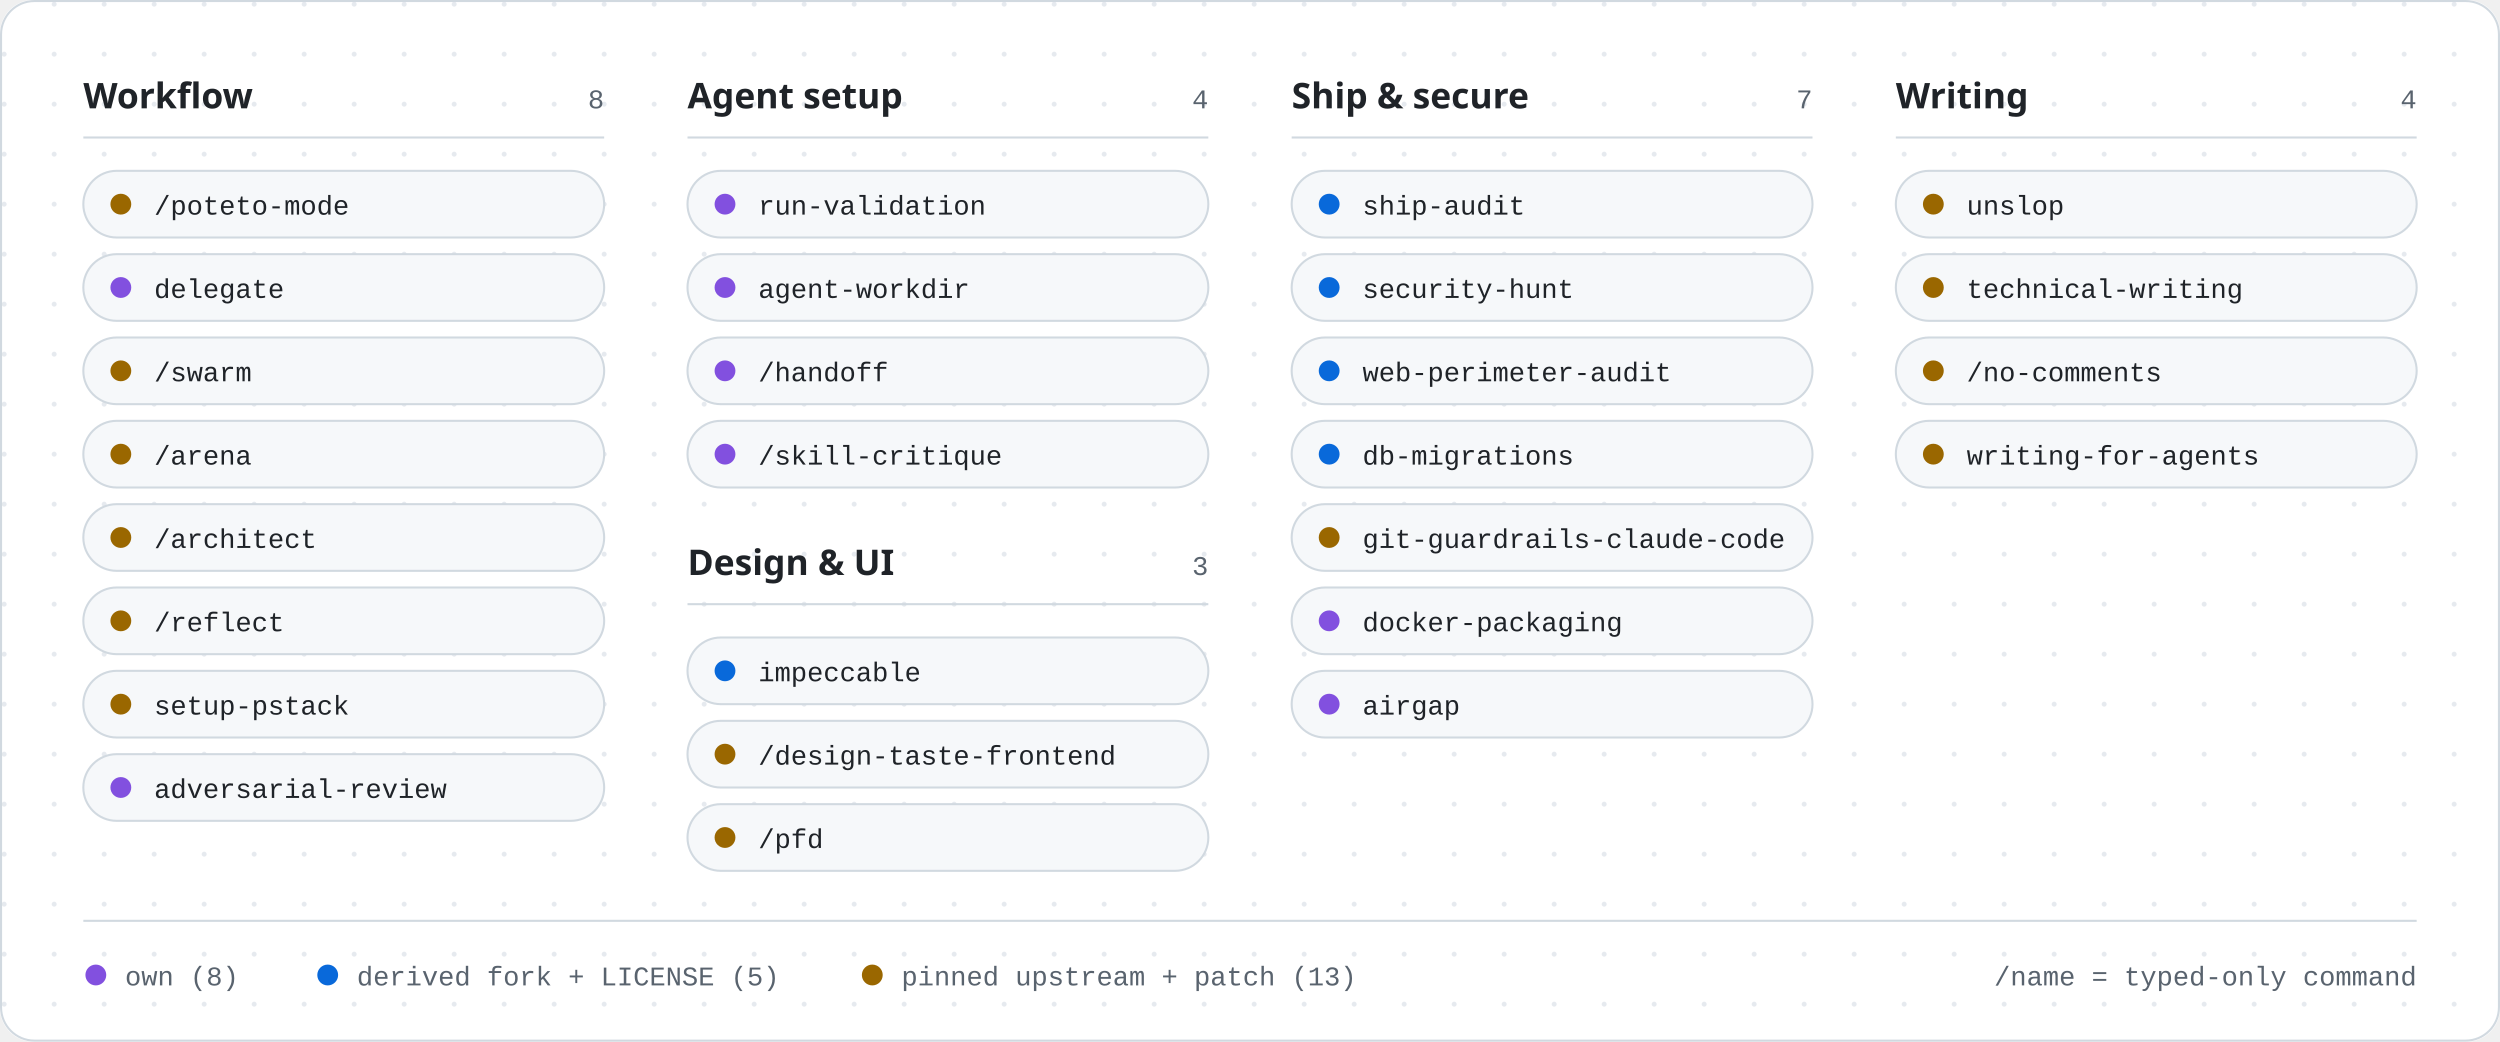
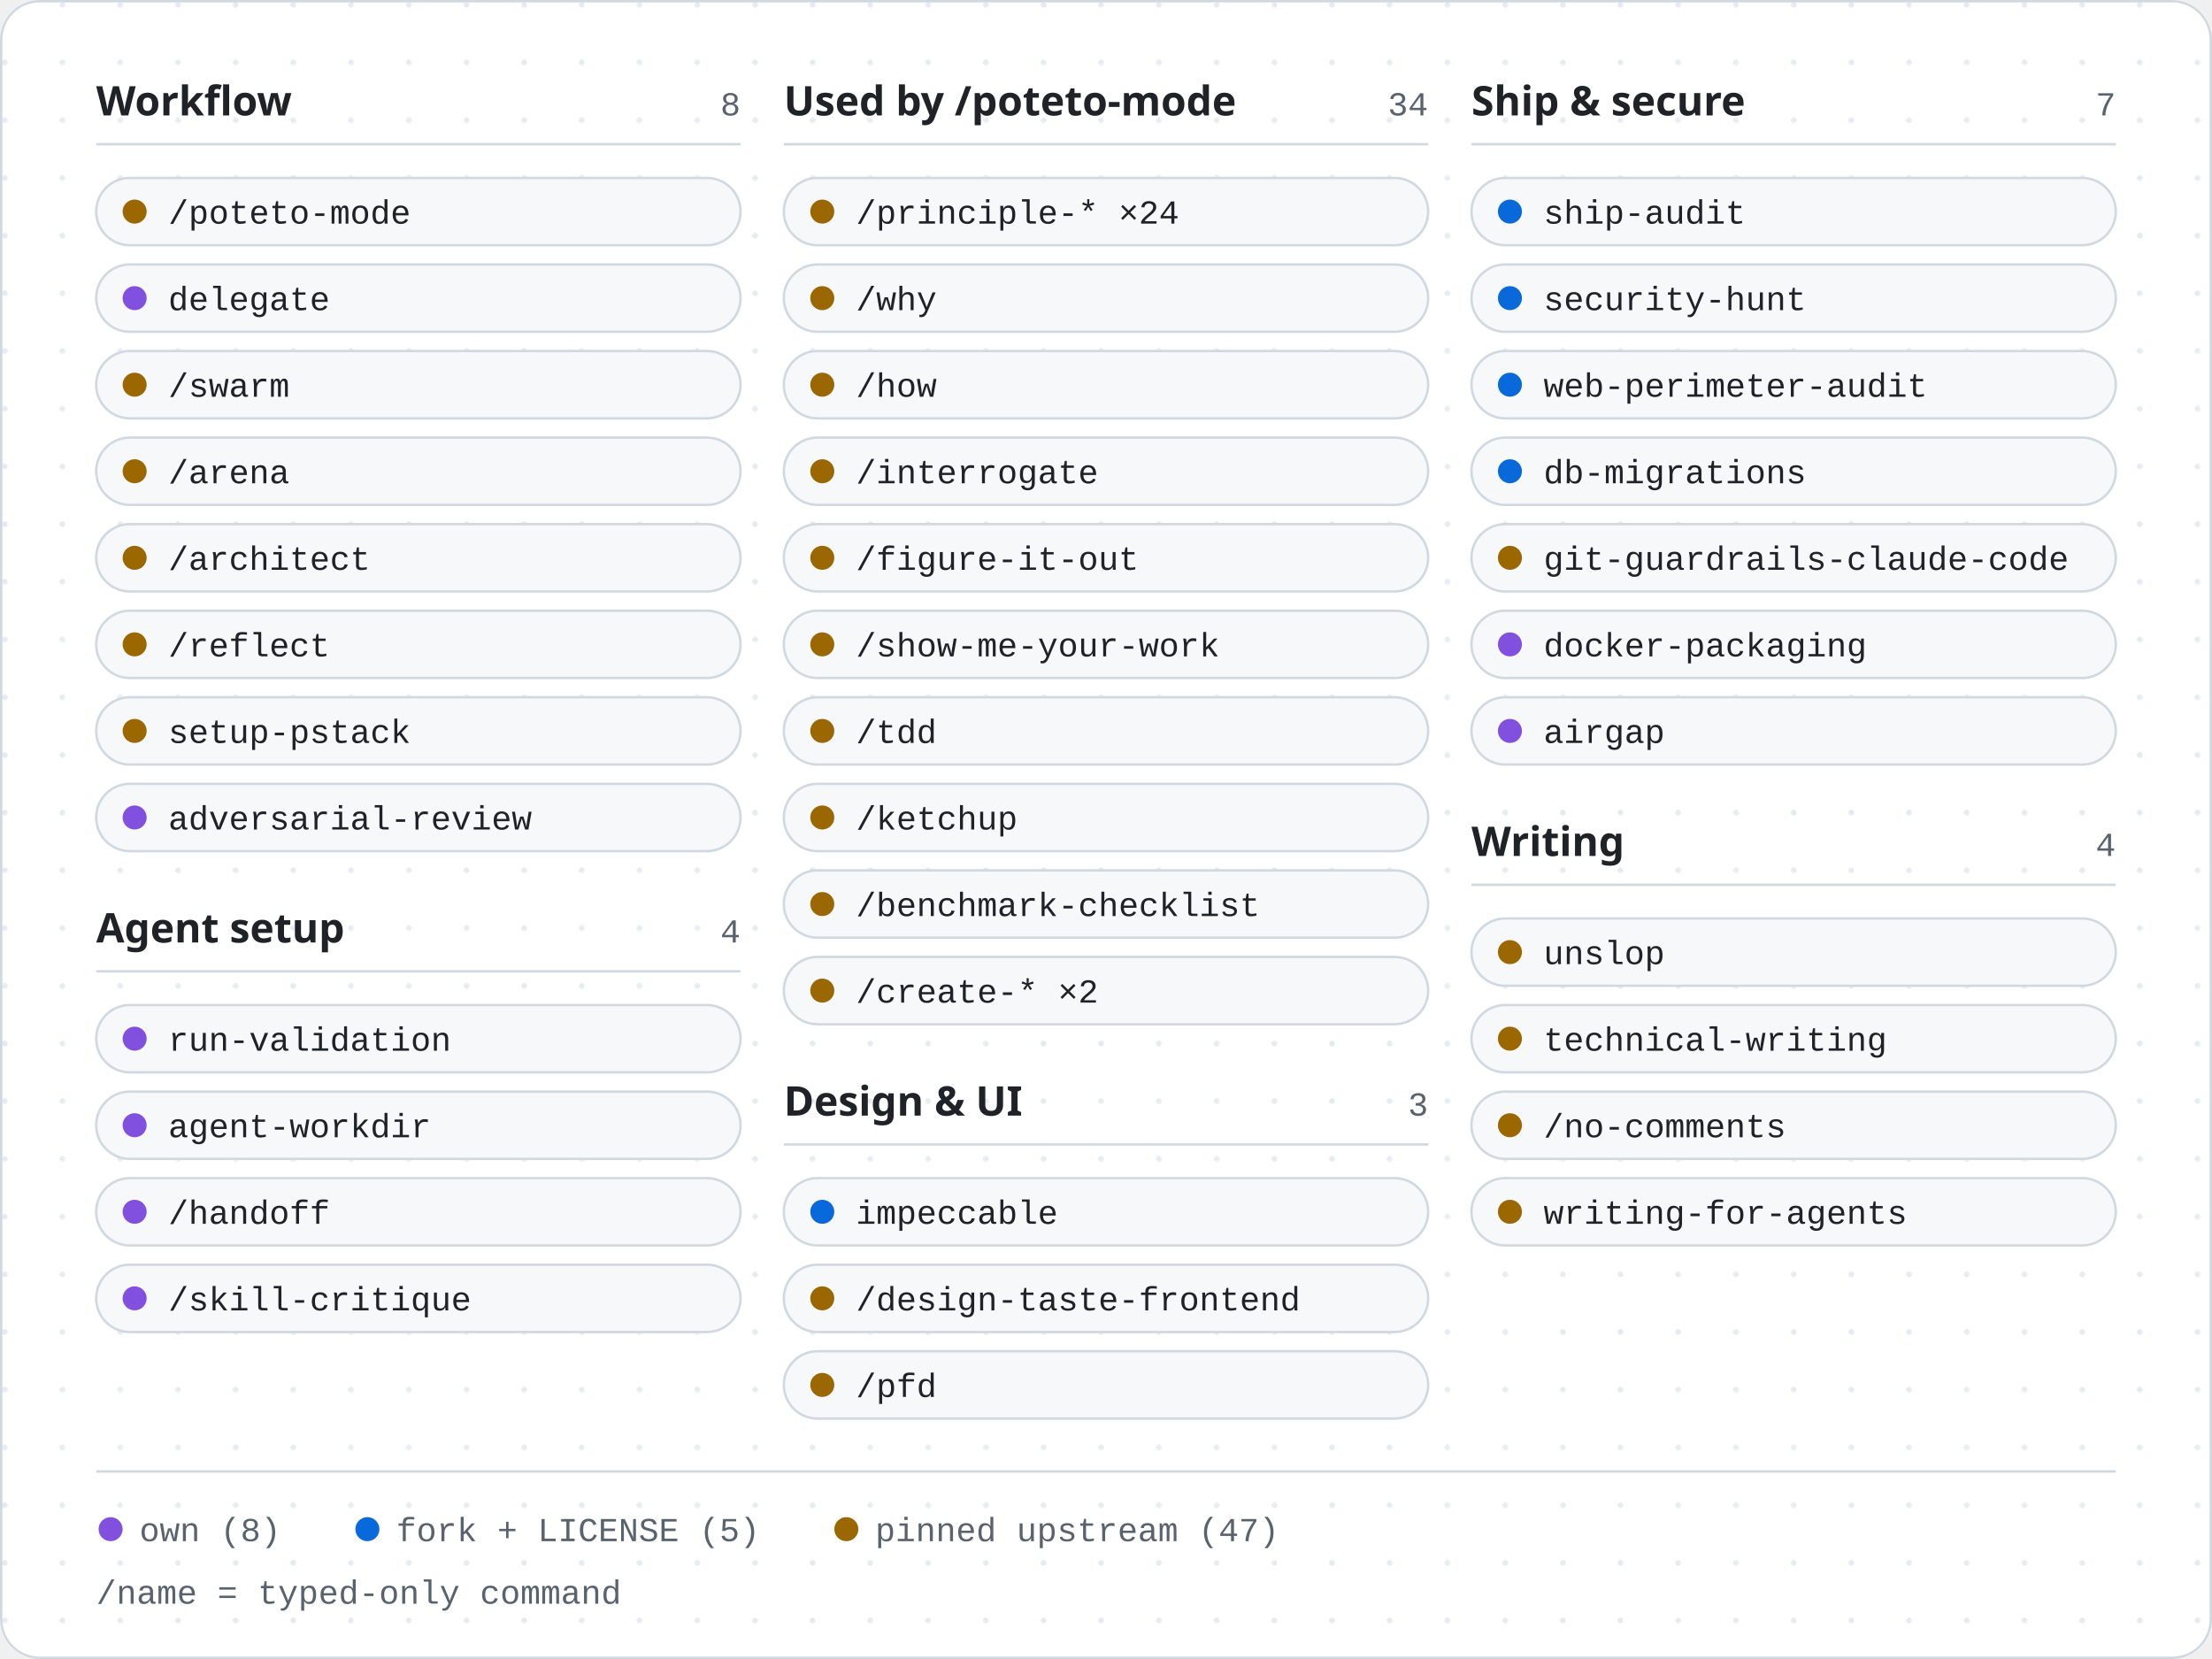
- <svg xmlns="http://www.w3.org/2000/svg" width="1200" height="500" viewBox="0 0 1200 500" role="img" aria-labelledby="t">
+ <svg xmlns="http://www.w3.org/2000/svg" width="920" height="690" viewBox="0 0 920 690" role="img" aria-labelledby="t">
  <style>
  .sans { font-family: -apple-system, BlinkMacSystemFont, 'Segoe UI', 'Noto Sans', Helvetica, Arial, sans-serif; }
  .mono { font-family: ui-monospace, SFMono-Regular, 'SF Mono', Menlo, Consolas, 'Liberation Mono', monospace; }
  .flow { stroke-dasharray: 4 6; animation: flow 1.2s linear infinite; }
  @keyframes flow { to { stroke-dashoffset: -20; } }
  
-   @media (prefers-reduced-motion: reduce) { * { animation: none !important; transform: none !important; } }
+   @media (prefers-reduced-motion: reduce) { * { animation: none !important; } }
</style>
  <defs>
    <pattern id="dots" width="24" height="24" patternUnits="userSpaceOnUse">
      <circle cx="2" cy="2" r="1.2" fill="#e6eaef" />
    </pattern>
    <marker id="arrow" viewBox="0 0 10 10" refX="8" refY="5" markerWidth="7" markerHeight="7" orient="auto-start-reverse">
      <path d="M0,0 L10,5 L0,10 z" fill="#59636e" />
    </marker>
  </defs>
-   <rect width="1200" height="500" rx="16" fill="#ffffff" />
-   <rect width="1200" height="500" rx="16" fill="url(#dots)" />
-   <rect x="0.5" y="0.5" width="1199" height="499" rx="16" fill="none" stroke="#d1d9e0" />
-   <text x="40" y="52" class="sans" font-size="17" font-weight="700" fill="#1f2328" text-anchor="start">Workflow</text>
-   <text x="290" y="52" class="mono" font-size="13" font-weight="400" fill="#59636e" text-anchor="end">8</text>
-   <line x1="40" y1="66" x2="290" y2="66" stroke="#d1d9e0" />
-   <rect x="40" y="82" width="250" height="32" rx="16" fill="#f6f8fa" stroke="#d1d9e0" />
-   <circle cx="58" cy="98" r="5" fill="#9a6700" />
-   <text x="74" y="103" class="mono" font-size="13" font-weight="400" fill="#1f2328" text-anchor="start">/poteto-mode</text>
-   <rect x="40" y="122" width="250" height="32" rx="16" fill="#f6f8fa" stroke="#d1d9e0" />
-   <circle cx="58" cy="138" r="5" fill="#8250df" />
-   <text x="74" y="143" class="mono" font-size="13" font-weight="400" fill="#1f2328" text-anchor="start">delegate</text>
-   <rect x="40" y="162" width="250" height="32" rx="16" fill="#f6f8fa" stroke="#d1d9e0" />
-   <circle cx="58" cy="178" r="5" fill="#9a6700" />
-   <text x="74" y="183" class="mono" font-size="13" font-weight="400" fill="#1f2328" text-anchor="start">/swarm</text>
-   <rect x="40" y="202" width="250" height="32" rx="16" fill="#f6f8fa" stroke="#d1d9e0" />
-   <circle cx="58" cy="218" r="5" fill="#9a6700" />
-   <text x="74" y="223" class="mono" font-size="13" font-weight="400" fill="#1f2328" text-anchor="start">/arena</text>
-   <rect x="40" y="242" width="250" height="32" rx="16" fill="#f6f8fa" stroke="#d1d9e0" />
-   <circle cx="58" cy="258" r="5" fill="#9a6700" />
-   <text x="74" y="263" class="mono" font-size="13" font-weight="400" fill="#1f2328" text-anchor="start">/architect</text>
-   <rect x="40" y="282" width="250" height="32" rx="16" fill="#f6f8fa" stroke="#d1d9e0" />
-   <circle cx="58" cy="298" r="5" fill="#9a6700" />
-   <text x="74" y="303" class="mono" font-size="13" font-weight="400" fill="#1f2328" text-anchor="start">/reflect</text>
-   <rect x="40" y="322" width="250" height="32" rx="16" fill="#f6f8fa" stroke="#d1d9e0" />
-   <circle cx="58" cy="338" r="5" fill="#9a6700" />
-   <text x="74" y="343" class="mono" font-size="13" font-weight="400" fill="#1f2328" text-anchor="start">setup-pstack</text>
-   <rect x="40" y="362" width="250" height="32" rx="16" fill="#f6f8fa" stroke="#d1d9e0" />
-   <circle cx="58" cy="378" r="5" fill="#8250df" />
-   <text x="74" y="383" class="mono" font-size="13" font-weight="400" fill="#1f2328" text-anchor="start">adversarial-review</text>
-   <text x="330" y="52" class="sans" font-size="17" font-weight="700" fill="#1f2328" text-anchor="start">Agent setup</text>
-   <text x="580" y="52" class="mono" font-size="13" font-weight="400" fill="#59636e" text-anchor="end">4</text>
-   <line x1="330" y1="66" x2="580" y2="66" stroke="#d1d9e0" />
-   <rect x="330" y="82" width="250" height="32" rx="16" fill="#f6f8fa" stroke="#d1d9e0" />
-   <circle cx="348" cy="98" r="5" fill="#8250df" />
-   <text x="364" y="103" class="mono" font-size="13" font-weight="400" fill="#1f2328" text-anchor="start">run-validation</text>
-   <rect x="330" y="122" width="250" height="32" rx="16" fill="#f6f8fa" stroke="#d1d9e0" />
-   <circle cx="348" cy="138" r="5" fill="#8250df" />
-   <text x="364" y="143" class="mono" font-size="13" font-weight="400" fill="#1f2328" text-anchor="start">agent-workdir</text>
-   <rect x="330" y="162" width="250" height="32" rx="16" fill="#f6f8fa" stroke="#d1d9e0" />
-   <circle cx="348" cy="178" r="5" fill="#8250df" />
-   <text x="364" y="183" class="mono" font-size="13" font-weight="400" fill="#1f2328" text-anchor="start">/handoff</text>
-   <rect x="330" y="202" width="250" height="32" rx="16" fill="#f6f8fa" stroke="#d1d9e0" />
-   <circle cx="348" cy="218" r="5" fill="#8250df" />
-   <text x="364" y="223" class="mono" font-size="13" font-weight="400" fill="#1f2328" text-anchor="start">/skill-critique</text>
-   <text x="330" y="276" class="sans" font-size="17" font-weight="700" fill="#1f2328" text-anchor="start">Design &amp; UI</text>
-   <text x="580" y="276" class="mono" font-size="13" font-weight="400" fill="#59636e" text-anchor="end">3</text>
-   <line x1="330" y1="290" x2="580" y2="290" stroke="#d1d9e0" />
-   <rect x="330" y="306" width="250" height="32" rx="16" fill="#f6f8fa" stroke="#d1d9e0" />
-   <circle cx="348" cy="322" r="5" fill="#0969da" />
-   <text x="364" y="327" class="mono" font-size="13" font-weight="400" fill="#1f2328" text-anchor="start">impeccable</text>
-   <rect x="330" y="346" width="250" height="32" rx="16" fill="#f6f8fa" stroke="#d1d9e0" />
-   <circle cx="348" cy="362" r="5" fill="#9a6700" />
-   <text x="364" y="367" class="mono" font-size="13" font-weight="400" fill="#1f2328" text-anchor="start">/design-taste-frontend</text>
-   <rect x="330" y="386" width="250" height="32" rx="16" fill="#f6f8fa" stroke="#d1d9e0" />
-   <circle cx="348" cy="402" r="5" fill="#9a6700" />
-   <text x="364" y="407" class="mono" font-size="13" font-weight="400" fill="#1f2328" text-anchor="start">/pfd</text>
-   <text x="620" y="52" class="sans" font-size="17" font-weight="700" fill="#1f2328" text-anchor="start">Ship &amp; secure</text>
-   <text x="870" y="52" class="mono" font-size="13" font-weight="400" fill="#59636e" text-anchor="end">7</text>
-   <line x1="620" y1="66" x2="870" y2="66" stroke="#d1d9e0" />
-   <rect x="620" y="82" width="250" height="32" rx="16" fill="#f6f8fa" stroke="#d1d9e0" />
-   <circle cx="638" cy="98" r="5" fill="#0969da" />
-   <text x="654" y="103" class="mono" font-size="13" font-weight="400" fill="#1f2328" text-anchor="start">ship-audit</text>
-   <rect x="620" y="122" width="250" height="32" rx="16" fill="#f6f8fa" stroke="#d1d9e0" />
-   <circle cx="638" cy="138" r="5" fill="#0969da" />
-   <text x="654" y="143" class="mono" font-size="13" font-weight="400" fill="#1f2328" text-anchor="start">security-hunt</text>
-   <rect x="620" y="162" width="250" height="32" rx="16" fill="#f6f8fa" stroke="#d1d9e0" />
-   <circle cx="638" cy="178" r="5" fill="#0969da" />
-   <text x="654" y="183" class="mono" font-size="13" font-weight="400" fill="#1f2328" text-anchor="start">web-perimeter-audit</text>
-   <rect x="620" y="202" width="250" height="32" rx="16" fill="#f6f8fa" stroke="#d1d9e0" />
-   <circle cx="638" cy="218" r="5" fill="#0969da" />
-   <text x="654" y="223" class="mono" font-size="13" font-weight="400" fill="#1f2328" text-anchor="start">db-migrations</text>
-   <rect x="620" y="242" width="250" height="32" rx="16" fill="#f6f8fa" stroke="#d1d9e0" />
-   <circle cx="638" cy="258" r="5" fill="#9a6700" />
-   <text x="654" y="263" class="mono" font-size="13" font-weight="400" fill="#1f2328" text-anchor="start">git-guardrails-claude-code</text>
-   <rect x="620" y="282" width="250" height="32" rx="16" fill="#f6f8fa" stroke="#d1d9e0" />
-   <circle cx="638" cy="298" r="5" fill="#8250df" />
-   <text x="654" y="303" class="mono" font-size="13" font-weight="400" fill="#1f2328" text-anchor="start">docker-packaging</text>
-   <rect x="620" y="322" width="250" height="32" rx="16" fill="#f6f8fa" stroke="#d1d9e0" />
-   <circle cx="638" cy="338" r="5" fill="#8250df" />
-   <text x="654" y="343" class="mono" font-size="13" font-weight="400" fill="#1f2328" text-anchor="start">airgap</text>
-   <text x="910" y="52" class="sans" font-size="17" font-weight="700" fill="#1f2328" text-anchor="start">Writing</text>
-   <text x="1160" y="52" class="mono" font-size="13" font-weight="400" fill="#59636e" text-anchor="end">4</text>
-   <line x1="910" y1="66" x2="1160" y2="66" stroke="#d1d9e0" />
-   <rect x="910" y="82" width="250" height="32" rx="16" fill="#f6f8fa" stroke="#d1d9e0" />
-   <circle cx="928" cy="98" r="5" fill="#9a6700" />
-   <text x="944" y="103" class="mono" font-size="13" font-weight="400" fill="#1f2328" text-anchor="start">unslop</text>
-   <rect x="910" y="122" width="250" height="32" rx="16" fill="#f6f8fa" stroke="#d1d9e0" />
-   <circle cx="928" cy="138" r="5" fill="#9a6700" />
-   <text x="944" y="143" class="mono" font-size="13" font-weight="400" fill="#1f2328" text-anchor="start">technical-writing</text>
-   <rect x="910" y="162" width="250" height="32" rx="16" fill="#f6f8fa" stroke="#d1d9e0" />
-   <circle cx="928" cy="178" r="5" fill="#9a6700" />
-   <text x="944" y="183" class="mono" font-size="13" font-weight="400" fill="#1f2328" text-anchor="start">/no-comments</text>
-   <rect x="910" y="202" width="250" height="32" rx="16" fill="#f6f8fa" stroke="#d1d9e0" />
-   <circle cx="928" cy="218" r="5" fill="#9a6700" />
-   <text x="944" y="223" class="mono" font-size="13" font-weight="400" fill="#1f2328" text-anchor="start">writing-for-agents</text>
-   <line x1="40" y1="442" x2="1160" y2="442" stroke="#d1d9e0" />
-   <circle cx="46" cy="468" r="5" fill="#8250df" />
-   <text x="60" y="473" class="mono" font-size="13" font-weight="400" fill="#59636e" text-anchor="start">own (8)</text>
-   <circle cx="157.3" cy="468" r="5" fill="#0969da" />
-   <text x="171.3" y="473" class="mono" font-size="13" font-weight="400" fill="#59636e" text-anchor="start">derived fork + LICENSE (5)</text>
-   <circle cx="418.7" cy="468" r="5" fill="#9a6700" />
-   <text x="432.7" y="473" class="mono" font-size="13" font-weight="400" fill="#59636e" text-anchor="start">pinned upstream + patch (13)</text>
-   <text x="1160" y="473" class="mono" font-size="13" font-weight="400" fill="#59636e" text-anchor="end">/name = typed-only command</text>
+   <rect width="920" height="690" rx="16" fill="#ffffff" />
+   <rect width="920" height="690" rx="16" fill="url(#dots)" />
+   <rect x="0.5" y="0.5" width="919" height="689" rx="16" fill="none" stroke="#d1d9e0" />
+   <text x="40" y="48" class="sans" font-size="17" font-weight="700" fill="#1f2328" text-anchor="start">Workflow</text>
+   <text x="308" y="48" class="mono" font-size="14" font-weight="400" fill="#59636e" text-anchor="end">8</text>
+   <line x1="40" y1="60" x2="308" y2="60" stroke="#d1d9e0" />
+   <rect x="40" y="74" width="268" height="28" rx="14" fill="#f6f8fa" stroke="#d1d9e0" />
+   <circle cx="56" cy="88" r="5" fill="#9a6700" />
+   <text x="70" y="93" class="mono" font-size="14" font-weight="400" fill="#1f2328" text-anchor="start">/poteto-mode</text>
+   <rect x="40" y="110" width="268" height="28" rx="14" fill="#f6f8fa" stroke="#d1d9e0" />
+   <circle cx="56" cy="124" r="5" fill="#8250df" />
+   <text x="70" y="129" class="mono" font-size="14" font-weight="400" fill="#1f2328" text-anchor="start">delegate</text>
+   <rect x="40" y="146" width="268" height="28" rx="14" fill="#f6f8fa" stroke="#d1d9e0" />
+   <circle cx="56" cy="160" r="5" fill="#9a6700" />
+   <text x="70" y="165" class="mono" font-size="14" font-weight="400" fill="#1f2328" text-anchor="start">/swarm</text>
+   <rect x="40" y="182" width="268" height="28" rx="14" fill="#f6f8fa" stroke="#d1d9e0" />
+   <circle cx="56" cy="196" r="5" fill="#9a6700" />
+   <text x="70" y="201" class="mono" font-size="14" font-weight="400" fill="#1f2328" text-anchor="start">/arena</text>
+   <rect x="40" y="218" width="268" height="28" rx="14" fill="#f6f8fa" stroke="#d1d9e0" />
+   <circle cx="56" cy="232" r="5" fill="#9a6700" />
+   <text x="70" y="237" class="mono" font-size="14" font-weight="400" fill="#1f2328" text-anchor="start">/architect</text>
+   <rect x="40" y="254" width="268" height="28" rx="14" fill="#f6f8fa" stroke="#d1d9e0" />
+   <circle cx="56" cy="268" r="5" fill="#9a6700" />
+   <text x="70" y="273" class="mono" font-size="14" font-weight="400" fill="#1f2328" text-anchor="start">/reflect</text>
+   <rect x="40" y="290" width="268" height="28" rx="14" fill="#f6f8fa" stroke="#d1d9e0" />
+   <circle cx="56" cy="304" r="5" fill="#9a6700" />
+   <text x="70" y="309" class="mono" font-size="14" font-weight="400" fill="#1f2328" text-anchor="start">setup-pstack</text>
+   <rect x="40" y="326" width="268" height="28" rx="14" fill="#f6f8fa" stroke="#d1d9e0" />
+   <circle cx="56" cy="340" r="5" fill="#8250df" />
+   <text x="70" y="345" class="mono" font-size="14" font-weight="400" fill="#1f2328" text-anchor="start">adversarial-review</text>
+   <text x="40" y="392" class="sans" font-size="17" font-weight="700" fill="#1f2328" text-anchor="start">Agent setup</text>
+   <text x="308" y="392" class="mono" font-size="14" font-weight="400" fill="#59636e" text-anchor="end">4</text>
+   <line x1="40" y1="404" x2="308" y2="404" stroke="#d1d9e0" />
+   <rect x="40" y="418" width="268" height="28" rx="14" fill="#f6f8fa" stroke="#d1d9e0" />
+   <circle cx="56" cy="432" r="5" fill="#8250df" />
+   <text x="70" y="437" class="mono" font-size="14" font-weight="400" fill="#1f2328" text-anchor="start">run-validation</text>
+   <rect x="40" y="454" width="268" height="28" rx="14" fill="#f6f8fa" stroke="#d1d9e0" />
+   <circle cx="56" cy="468" r="5" fill="#8250df" />
+   <text x="70" y="473" class="mono" font-size="14" font-weight="400" fill="#1f2328" text-anchor="start">agent-workdir</text>
+   <rect x="40" y="490" width="268" height="28" rx="14" fill="#f6f8fa" stroke="#d1d9e0" />
+   <circle cx="56" cy="504" r="5" fill="#8250df" />
+   <text x="70" y="509" class="mono" font-size="14" font-weight="400" fill="#1f2328" text-anchor="start">/handoff</text>
+   <rect x="40" y="526" width="268" height="28" rx="14" fill="#f6f8fa" stroke="#d1d9e0" />
+   <circle cx="56" cy="540" r="5" fill="#8250df" />
+   <text x="70" y="545" class="mono" font-size="14" font-weight="400" fill="#1f2328" text-anchor="start">/skill-critique</text>
+   <text x="326" y="48" class="sans" font-size="17" font-weight="700" fill="#1f2328" text-anchor="start">Used by /poteto-mode</text>
+   <text x="594" y="48" class="mono" font-size="14" font-weight="400" fill="#59636e" text-anchor="end">34</text>
+   <line x1="326" y1="60" x2="594" y2="60" stroke="#d1d9e0" />
+   <rect x="326" y="74" width="268" height="28" rx="14" fill="#f6f8fa" stroke="#d1d9e0" />
+   <circle cx="342" cy="88" r="5" fill="#9a6700" />
+   <text x="356" y="93" class="mono" font-size="14" font-weight="400" fill="#1f2328" text-anchor="start">/principle-* ×24</text>
+   <rect x="326" y="110" width="268" height="28" rx="14" fill="#f6f8fa" stroke="#d1d9e0" />
+   <circle cx="342" cy="124" r="5" fill="#9a6700" />
+   <text x="356" y="129" class="mono" font-size="14" font-weight="400" fill="#1f2328" text-anchor="start">/why</text>
+   <rect x="326" y="146" width="268" height="28" rx="14" fill="#f6f8fa" stroke="#d1d9e0" />
+   <circle cx="342" cy="160" r="5" fill="#9a6700" />
+   <text x="356" y="165" class="mono" font-size="14" font-weight="400" fill="#1f2328" text-anchor="start">/how</text>
+   <rect x="326" y="182" width="268" height="28" rx="14" fill="#f6f8fa" stroke="#d1d9e0" />
+   <circle cx="342" cy="196" r="5" fill="#9a6700" />
+   <text x="356" y="201" class="mono" font-size="14" font-weight="400" fill="#1f2328" text-anchor="start">/interrogate</text>
+   <rect x="326" y="218" width="268" height="28" rx="14" fill="#f6f8fa" stroke="#d1d9e0" />
+   <circle cx="342" cy="232" r="5" fill="#9a6700" />
+   <text x="356" y="237" class="mono" font-size="14" font-weight="400" fill="#1f2328" text-anchor="start">/figure-it-out</text>
+   <rect x="326" y="254" width="268" height="28" rx="14" fill="#f6f8fa" stroke="#d1d9e0" />
+   <circle cx="342" cy="268" r="5" fill="#9a6700" />
+   <text x="356" y="273" class="mono" font-size="14" font-weight="400" fill="#1f2328" text-anchor="start">/show-me-your-work</text>
+   <rect x="326" y="290" width="268" height="28" rx="14" fill="#f6f8fa" stroke="#d1d9e0" />
+   <circle cx="342" cy="304" r="5" fill="#9a6700" />
+   <text x="356" y="309" class="mono" font-size="14" font-weight="400" fill="#1f2328" text-anchor="start">/tdd</text>
+   <rect x="326" y="326" width="268" height="28" rx="14" fill="#f6f8fa" stroke="#d1d9e0" />
+   <circle cx="342" cy="340" r="5" fill="#9a6700" />
+   <text x="356" y="345" class="mono" font-size="14" font-weight="400" fill="#1f2328" text-anchor="start">/ketchup</text>
+   <rect x="326" y="362" width="268" height="28" rx="14" fill="#f6f8fa" stroke="#d1d9e0" />
+   <circle cx="342" cy="376" r="5" fill="#9a6700" />
+   <text x="356" y="381" class="mono" font-size="14" font-weight="400" fill="#1f2328" text-anchor="start">/benchmark-checklist</text>
+   <rect x="326" y="398" width="268" height="28" rx="14" fill="#f6f8fa" stroke="#d1d9e0" />
+   <circle cx="342" cy="412" r="5" fill="#9a6700" />
+   <text x="356" y="417" class="mono" font-size="14" font-weight="400" fill="#1f2328" text-anchor="start">/create-* ×2</text>
+   <text x="326" y="464" class="sans" font-size="17" font-weight="700" fill="#1f2328" text-anchor="start">Design &amp; UI</text>
+   <text x="594" y="464" class="mono" font-size="14" font-weight="400" fill="#59636e" text-anchor="end">3</text>
+   <line x1="326" y1="476" x2="594" y2="476" stroke="#d1d9e0" />
+   <rect x="326" y="490" width="268" height="28" rx="14" fill="#f6f8fa" stroke="#d1d9e0" />
+   <circle cx="342" cy="504" r="5" fill="#0969da" />
+   <text x="356" y="509" class="mono" font-size="14" font-weight="400" fill="#1f2328" text-anchor="start">impeccable</text>
+   <rect x="326" y="526" width="268" height="28" rx="14" fill="#f6f8fa" stroke="#d1d9e0" />
+   <circle cx="342" cy="540" r="5" fill="#9a6700" />
+   <text x="356" y="545" class="mono" font-size="14" font-weight="400" fill="#1f2328" text-anchor="start">/design-taste-frontend</text>
+   <rect x="326" y="562" width="268" height="28" rx="14" fill="#f6f8fa" stroke="#d1d9e0" />
+   <circle cx="342" cy="576" r="5" fill="#9a6700" />
+   <text x="356" y="581" class="mono" font-size="14" font-weight="400" fill="#1f2328" text-anchor="start">/pfd</text>
+   <text x="612" y="48" class="sans" font-size="17" font-weight="700" fill="#1f2328" text-anchor="start">Ship &amp; secure</text>
+   <text x="880" y="48" class="mono" font-size="14" font-weight="400" fill="#59636e" text-anchor="end">7</text>
+   <line x1="612" y1="60" x2="880" y2="60" stroke="#d1d9e0" />
+   <rect x="612" y="74" width="268" height="28" rx="14" fill="#f6f8fa" stroke="#d1d9e0" />
+   <circle cx="628" cy="88" r="5" fill="#0969da" />
+   <text x="642" y="93" class="mono" font-size="14" font-weight="400" fill="#1f2328" text-anchor="start">ship-audit</text>
+   <rect x="612" y="110" width="268" height="28" rx="14" fill="#f6f8fa" stroke="#d1d9e0" />
+   <circle cx="628" cy="124" r="5" fill="#0969da" />
+   <text x="642" y="129" class="mono" font-size="14" font-weight="400" fill="#1f2328" text-anchor="start">security-hunt</text>
+   <rect x="612" y="146" width="268" height="28" rx="14" fill="#f6f8fa" stroke="#d1d9e0" />
+   <circle cx="628" cy="160" r="5" fill="#0969da" />
+   <text x="642" y="165" class="mono" font-size="14" font-weight="400" fill="#1f2328" text-anchor="start">web-perimeter-audit</text>
+   <rect x="612" y="182" width="268" height="28" rx="14" fill="#f6f8fa" stroke="#d1d9e0" />
+   <circle cx="628" cy="196" r="5" fill="#0969da" />
+   <text x="642" y="201" class="mono" font-size="14" font-weight="400" fill="#1f2328" text-anchor="start">db-migrations</text>
+   <rect x="612" y="218" width="268" height="28" rx="14" fill="#f6f8fa" stroke="#d1d9e0" />
+   <circle cx="628" cy="232" r="5" fill="#9a6700" />
+   <text x="642" y="237" class="mono" font-size="14" font-weight="400" fill="#1f2328" text-anchor="start">git-guardrails-claude-code</text>
+   <rect x="612" y="254" width="268" height="28" rx="14" fill="#f6f8fa" stroke="#d1d9e0" />
+   <circle cx="628" cy="268" r="5" fill="#8250df" />
+   <text x="642" y="273" class="mono" font-size="14" font-weight="400" fill="#1f2328" text-anchor="start">docker-packaging</text>
+   <rect x="612" y="290" width="268" height="28" rx="14" fill="#f6f8fa" stroke="#d1d9e0" />
+   <circle cx="628" cy="304" r="5" fill="#8250df" />
+   <text x="642" y="309" class="mono" font-size="14" font-weight="400" fill="#1f2328" text-anchor="start">airgap</text>
+   <text x="612" y="356" class="sans" font-size="17" font-weight="700" fill="#1f2328" text-anchor="start">Writing</text>
+   <text x="880" y="356" class="mono" font-size="14" font-weight="400" fill="#59636e" text-anchor="end">4</text>
+   <line x1="612" y1="368" x2="880" y2="368" stroke="#d1d9e0" />
+   <rect x="612" y="382" width="268" height="28" rx="14" fill="#f6f8fa" stroke="#d1d9e0" />
+   <circle cx="628" cy="396" r="5" fill="#9a6700" />
+   <text x="642" y="401" class="mono" font-size="14" font-weight="400" fill="#1f2328" text-anchor="start">unslop</text>
+   <rect x="612" y="418" width="268" height="28" rx="14" fill="#f6f8fa" stroke="#d1d9e0" />
+   <circle cx="628" cy="432" r="5" fill="#9a6700" />
+   <text x="642" y="437" class="mono" font-size="14" font-weight="400" fill="#1f2328" text-anchor="start">technical-writing</text>
+   <rect x="612" y="454" width="268" height="28" rx="14" fill="#f6f8fa" stroke="#d1d9e0" />
+   <circle cx="628" cy="468" r="5" fill="#9a6700" />
+   <text x="642" y="473" class="mono" font-size="14" font-weight="400" fill="#1f2328" text-anchor="start">/no-comments</text>
+   <rect x="612" y="490" width="268" height="28" rx="14" fill="#f6f8fa" stroke="#d1d9e0" />
+   <circle cx="628" cy="504" r="5" fill="#9a6700" />
+   <text x="642" y="509" class="mono" font-size="14" font-weight="400" fill="#1f2328" text-anchor="start">writing-for-agents</text>
+   <line x1="40" y1="612" x2="880" y2="612" stroke="#d1d9e0" />
+   <circle cx="46" cy="636" r="5" fill="#8250df" />
+   <text x="58" y="641" class="mono" font-size="14" font-weight="400" fill="#59636e" text-anchor="start">own (8)</text>
+   <circle cx="152.8" cy="636" r="5" fill="#0969da" />
+   <text x="164.8" y="641" class="mono" font-size="14" font-weight="400" fill="#59636e" text-anchor="start">fork + LICENSE (5)</text>
+   <circle cx="352.0" cy="636" r="5" fill="#9a6700" />
+   <text x="364.0" y="641" class="mono" font-size="14" font-weight="400" fill="#59636e" text-anchor="start">pinned upstream (47)</text>
+   <text x="40" y="667" class="mono" font-size="14" font-weight="400" fill="#59636e" text-anchor="start">/name = typed-only command</text>
</svg>
